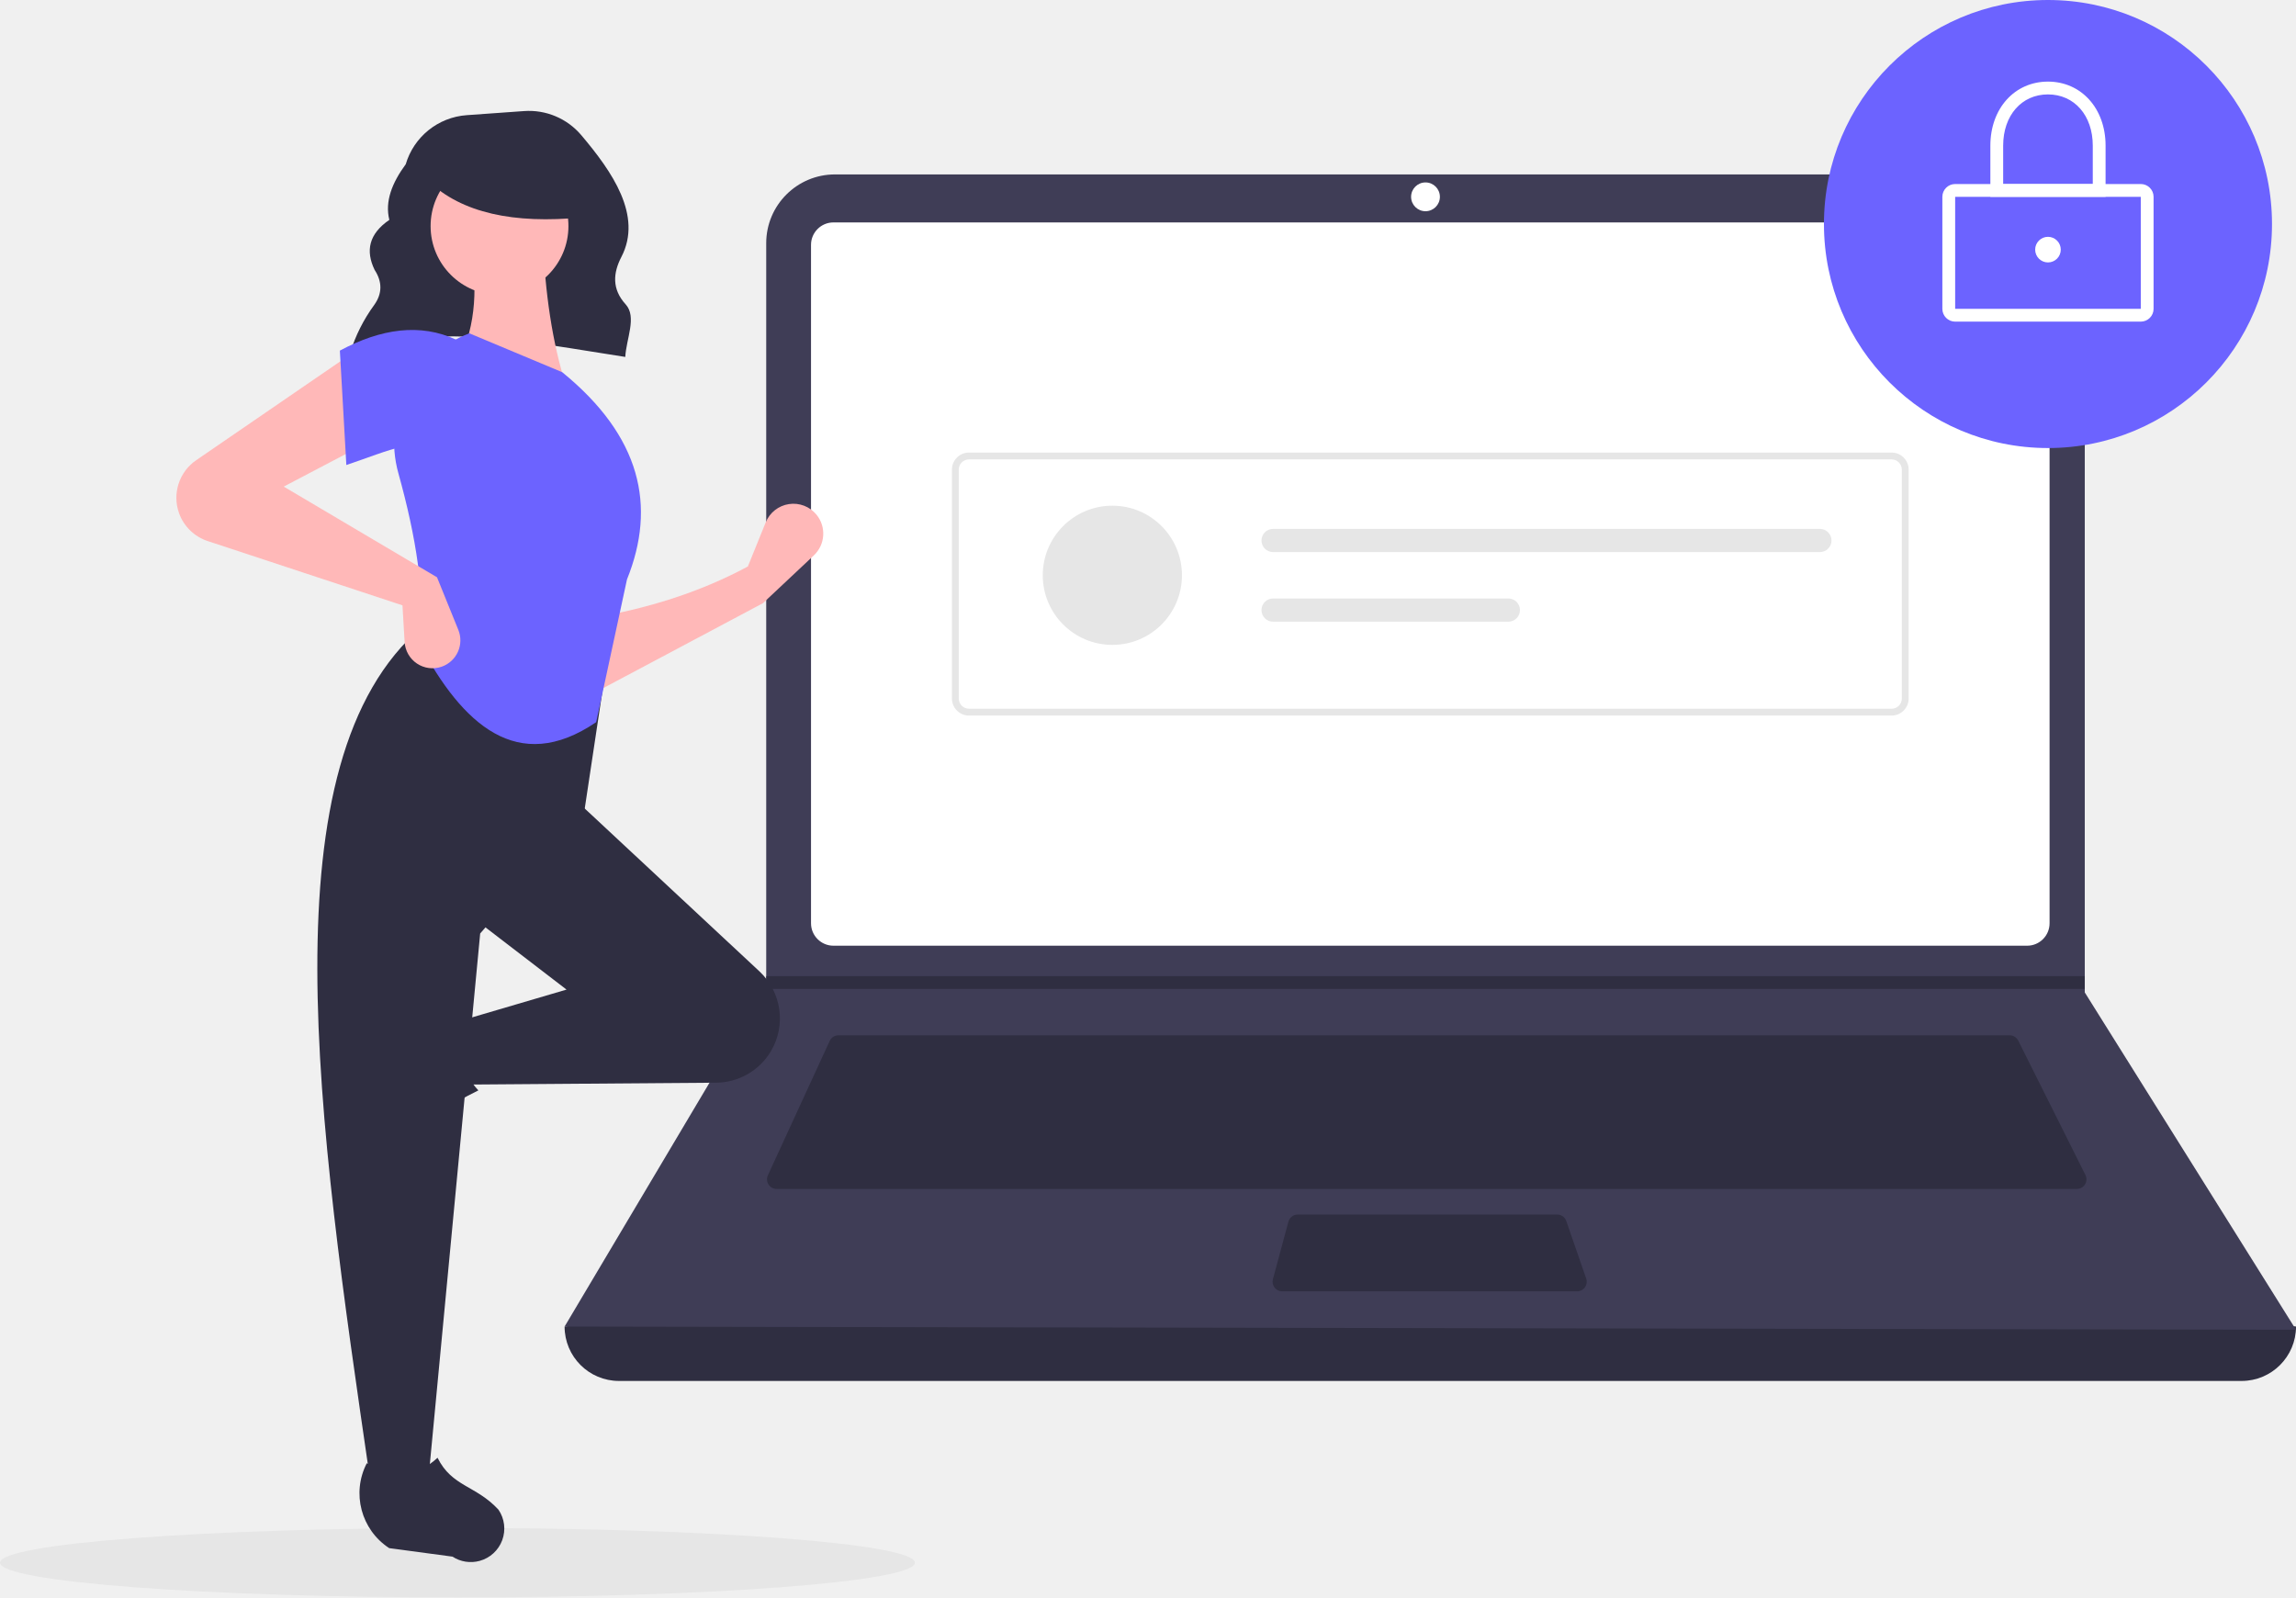
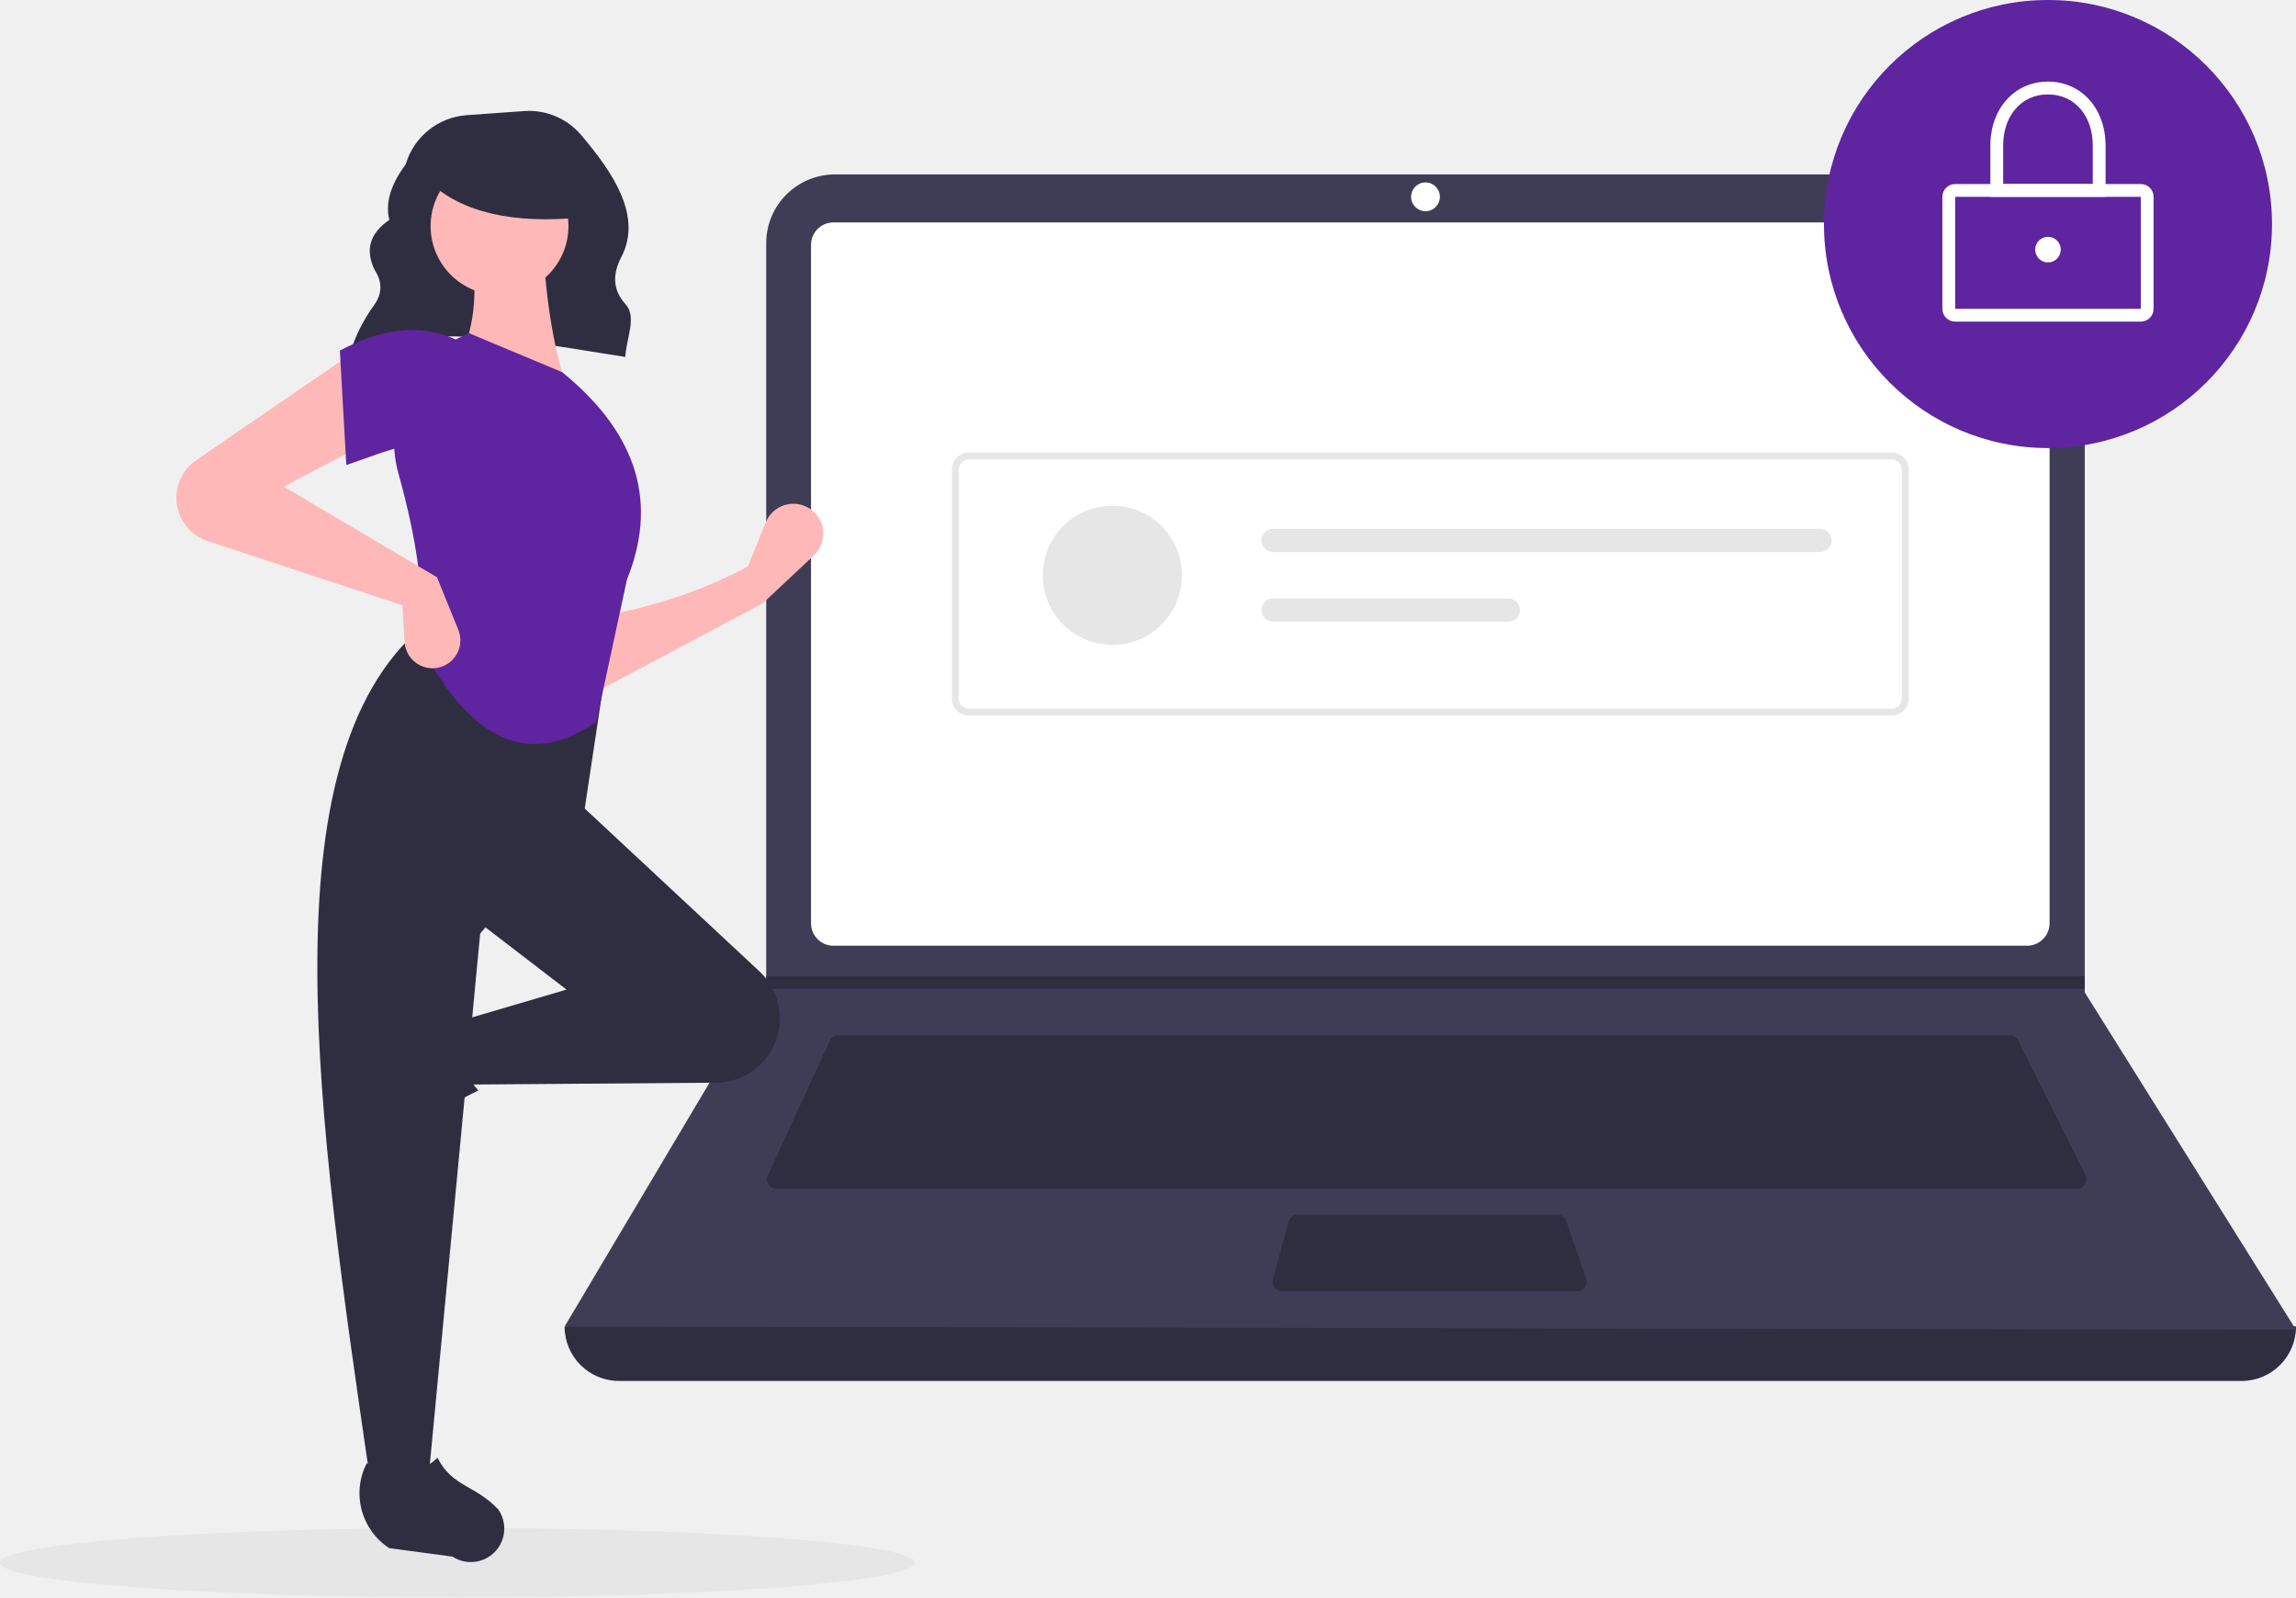
<svg xmlns="http://www.w3.org/2000/svg" data-name="Layer 1" width="793" height="551.732" viewBox="0 0 793 551.732">
  <ellipse cx="158" cy="539.732" rx="158" ry="12" fill="#e6e6e6" />
  <path d="M324.272,296.554c27.497-11.695,61.744-4.285,95.191.858.311-6.228,4.084-13.808.132-18.153-4.801-5.279-4.359-10.825-1.47-16.404,7.388-14.265-3.197-29.444-13.884-42.065a23.669,23.669,0,0,0-19.755-8.292l-19.797,1.414A23.709,23.709,0,0,0,343.635,230.859v0c-4.727,6.429-7.257,12.841-5.664,19.219-7.081,4.839-8.27,10.68-5.089,17.264,2.698,4.146,2.669,8.182-.123,12.106a55.891,55.891,0,0,0-8.31,16.506Z" transform="translate(-203.5 -174.1342)" fill="#2f2e41" />
  <path d="M977.709,651.097H417.291A18.791,18.791,0,0,1,398.5,632.306h0q304.727-35.415,598,0h0A18.791,18.791,0,0,1,977.709,651.097Z" transform="translate(-203.5 -174.1342)" fill="#2f2e41" />
  <path d="M996.5,633.412l-598-1.105,69.306-116.616.332-.553V258.131a23.752,23.752,0,0,1,23.754-23.754H899.792a23.752,23.752,0,0,1,23.754,23.754V516.906Z" transform="translate(-203.5 -174.1342)" fill="#3f3d56" />
  <path d="M491.35,250.957a7.746,7.746,0,0,0-7.738,7.738V493.031a7.747,7.747,0,0,0,7.738,7.738H903.65a7.747,7.747,0,0,0,7.738-7.738V258.694a7.747,7.747,0,0,0-7.738-7.738Z" transform="translate(-203.5 -174.1342)" fill="#fff" />
  <path d="M493.078,531.718a3.325,3.325,0,0,0-3.013,1.93l-21.355,46.425a3.316,3.316,0,0,0,3.012,4.702H920.814a3.316,3.316,0,0,0,2.965-4.799L900.567,533.551a3.299,3.299,0,0,0-2.965-1.833Z" transform="translate(-203.5 -174.1342)" fill="#2f2e41" />
  <circle cx="492.342" cy="67.98" r="4.974" fill="#fff" />
  <path d="M651.7,593.619a3.321,3.321,0,0,0-3.202,2.454l-5.357,19.896a3.316,3.316,0,0,0,3.202,4.179h101.874a3.315,3.315,0,0,0,3.133-4.401l-6.887-19.896a3.318,3.318,0,0,0-3.134-2.231Z" transform="translate(-203.5 -174.1342)" fill="#2f2e41" />
  <polygon points="720.046 337.135 720.046 341.556 264.306 341.556 264.649 341.004 264.649 337.135 720.046 337.135" fill="#2f2e41" />
-   <circle cx="707.335" cy="77.375" r="77.375" fill="#6c63ff" />
+   <circle cx="707.335" cy="77.375" r="77.375" fill="#5f249f" />
  <path d="M942.89,285.223H878.779a4.426,4.426,0,0,1-4.421-4.421V242.114a4.426,4.426,0,0,1,4.421-4.421H942.89a4.426,4.426,0,0,1,4.421,4.421v38.688A4.426,4.426,0,0,1,942.89,285.223Zm-64.111-43.109v38.688h64.114L942.89,242.114Z" transform="translate(-203.5 -174.1342)" fill="#fff" />
  <path d="M930.731,242.114h-39.793V224.428c0-12.81,8.368-22.107,19.896-22.107s19.896,9.297,19.896,22.107Zm-35.372-4.421h30.95V224.428c0-10.413-6.363-17.686-15.475-17.686s-15.475,7.273-15.475,17.686Z" transform="translate(-203.5 -174.1342)" fill="#fff" />
  <circle cx="707.335" cy="86.218" r="4.421" fill="#fff" />
  <path d="M856.82,421.284H538.18a5.908,5.908,0,0,1-5.901-5.901V336.342a5.908,5.908,0,0,1,5.901-5.901H856.82a5.908,5.908,0,0,1,5.901,5.901V415.383A5.908,5.908,0,0,1,856.82,421.284Zm-318.64-88.482a3.544,3.544,0,0,0-3.54,3.54V415.383a3.544,3.544,0,0,0,3.54,3.54H856.82a3.544,3.544,0,0,0,3.54-3.54V336.342a3.544,3.544,0,0,0-3.54-3.54Z" transform="translate(-203.5 -174.1342)" fill="#e6e6e6" />
  <circle cx="384.19" cy="198.695" r="24.036" fill="#e6e6e6" />
  <path d="M643.203,356.805a4.006,4.006,0,1,0,0,8.012H832.061a4.006,4.006,0,0,0,0-8.012Z" transform="translate(-203.5 -174.1342)" fill="#e6e6e6" />
  <path d="M643.203,380.842a4.006,4.006,0,1,0,0,8.012H724.469a4.006,4.006,0,1,0,0-8.012Z" transform="translate(-203.5 -174.1342)" fill="#e6e6e6" />
  <path d="M467.022,382.462,408.119,413.778l-.746-26.096c19.226-3.209,37.517-8.797,54.429-17.895l6.16-15.22a10.318,10.318,0,0,1,17.536-2.678l0,0a10.318,10.318,0,0,1-.908,14.069Z" transform="translate(-203.5 -174.1342)" fill="#ffb8b8" />
  <path d="M323.098,563.267v0a11.574,11.574,0,0,1,1.469-9.363l12.939-19.858a22.612,22.612,0,0,1,29.335-7.739h0c-5.438,9.256-4.68,17.377,1.878,24.434a117.631,117.631,0,0,0-27.936,19.045A11.574,11.574,0,0,1,323.098,563.267Z" transform="translate(-203.5 -174.1342)" fill="#2f2e41" />
  <path d="M469.705,537.303l0,0a22.203,22.203,0,0,1-18.871,10.779l-85.96.651-3.728-21.623,38.026-11.184-32.061-24.605L402.154,450.313l63.65,59.324A22.203,22.203,0,0,1,469.705,537.303Z" transform="translate(-203.5 -174.1342)" fill="#2f2e41" />
  <path d="M351.453,685.179H331.321c-18.075-123.898-36.474-248.142,17.895-294.515l64.122,10.439L405.136,455.532l-35.789,41.008Z" transform="translate(-203.5 -174.1342)" fill="#2f2e41" />
  <path d="M369.149,713.246h0a11.574,11.574,0,0,1-9.363-1.469l-21.859-2.938a22.612,22.612,0,0,1-7.741-29.335v0c9.257,5.437,17.377,4.679,24.434-1.879,4.986,10.067,13.201,9.453,21.047,17.935A11.574,11.574,0,0,1,369.149,713.246Z" transform="translate(-203.5 -174.1342)" fill="#2f2e41" />
  <path d="M399.172,307.902l-37.28-8.947c6.192-12.674,6.702-26.776,3.728-41.754l25.351-.746C391.764,275.08,394.167,292.481,399.172,307.902Z" transform="translate(-203.5 -174.1342)" fill="#ffb8b8" />
-   <path d="M409.418,423.552c-27.139,18.493-46.314.633-60.947-26.923,2.033-16.862-1.259-37.041-7.357-58.966a40.138,40.138,0,0,1,24.506-48.401h0l32.061,13.421c27.224,22.19,32.582,46.227,22.368,71.578Z" transform="translate(-203.5 -174.1342)" fill="#6c63ff" />
+   <path d="M409.418,423.552c-27.139,18.493-46.314.633-60.947-26.923,2.033-16.862-1.259-37.041-7.357-58.966a40.138,40.138,0,0,1,24.506-48.401h0l32.061,13.421c27.224,22.19,32.582,46.227,22.368,71.578Z" transform="translate(-203.5 -174.1342)" fill="#5f249f" />
  <path d="M331.321,326.542,301.497,342.2l52.938,31.316,7.366,18.17a9.637,9.637,0,0,1-5.789,12.731h0a9.637,9.637,0,0,1-12.762-8.544l-.745-12.663-67.284-22.204a15.733,15.733,0,0,1-9.873-9.611v0a15.733,15.733,0,0,1,5.903-18.303l54.105-37.118Z" transform="translate(-203.5 -174.1342)" fill="#ffb8b8" />
-   <path d="M361.146,329.524c-12.439-5.451-23.749.47-38.026,5.219l-2.237-39.517c14.176-7.556,27.692-9.593,40.263-3.728Z" transform="translate(-203.5 -174.1342)" fill="#6c63ff" />
+   <path d="M361.146,329.524c-12.439-5.451-23.749.47-38.026,5.219l-2.237-39.517c14.176-7.556,27.692-9.593,40.263-3.728Z" transform="translate(-203.5 -174.1342)" fill="#5f249f" />
  <circle cx="172.525" cy="78.093" r="23.802" fill="#ffb8b8" />
  <path d="M404.5,249.224c-23.566,2.308-41.523-1.546-53-12.52v-8.838h51Z" transform="translate(-203.5 -174.1342)" fill="#2f2e41" />
</svg>
